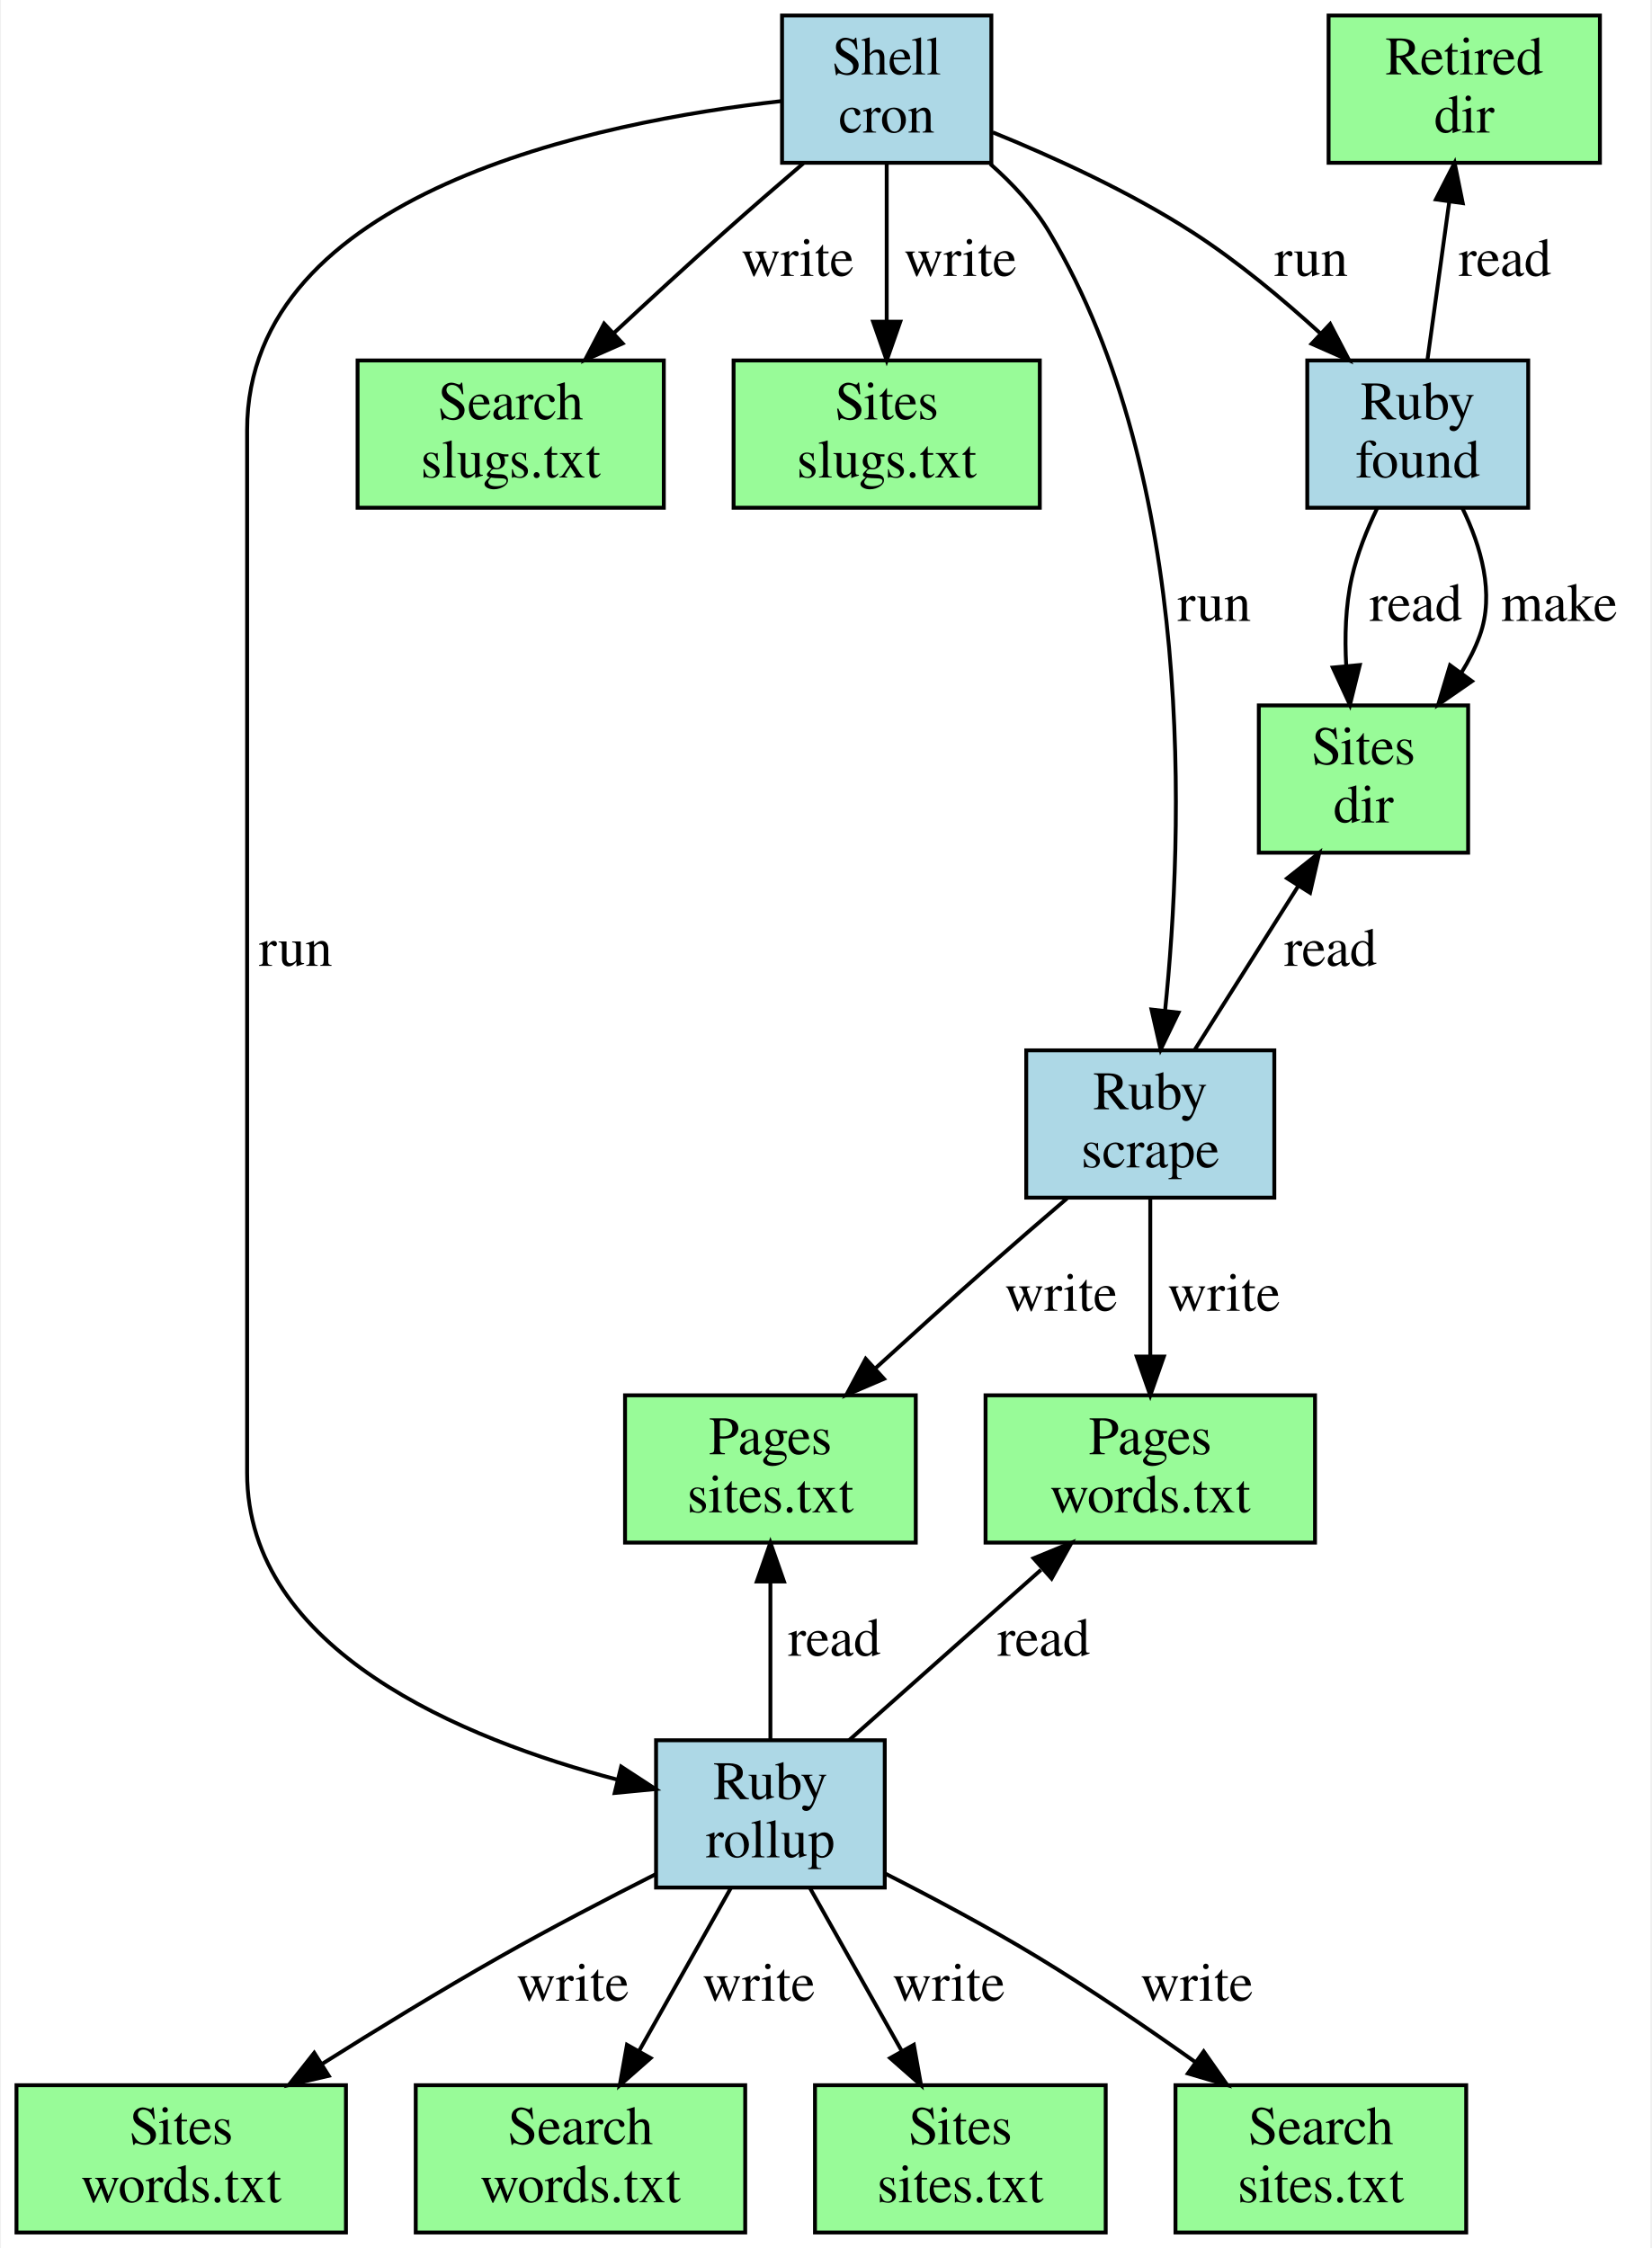
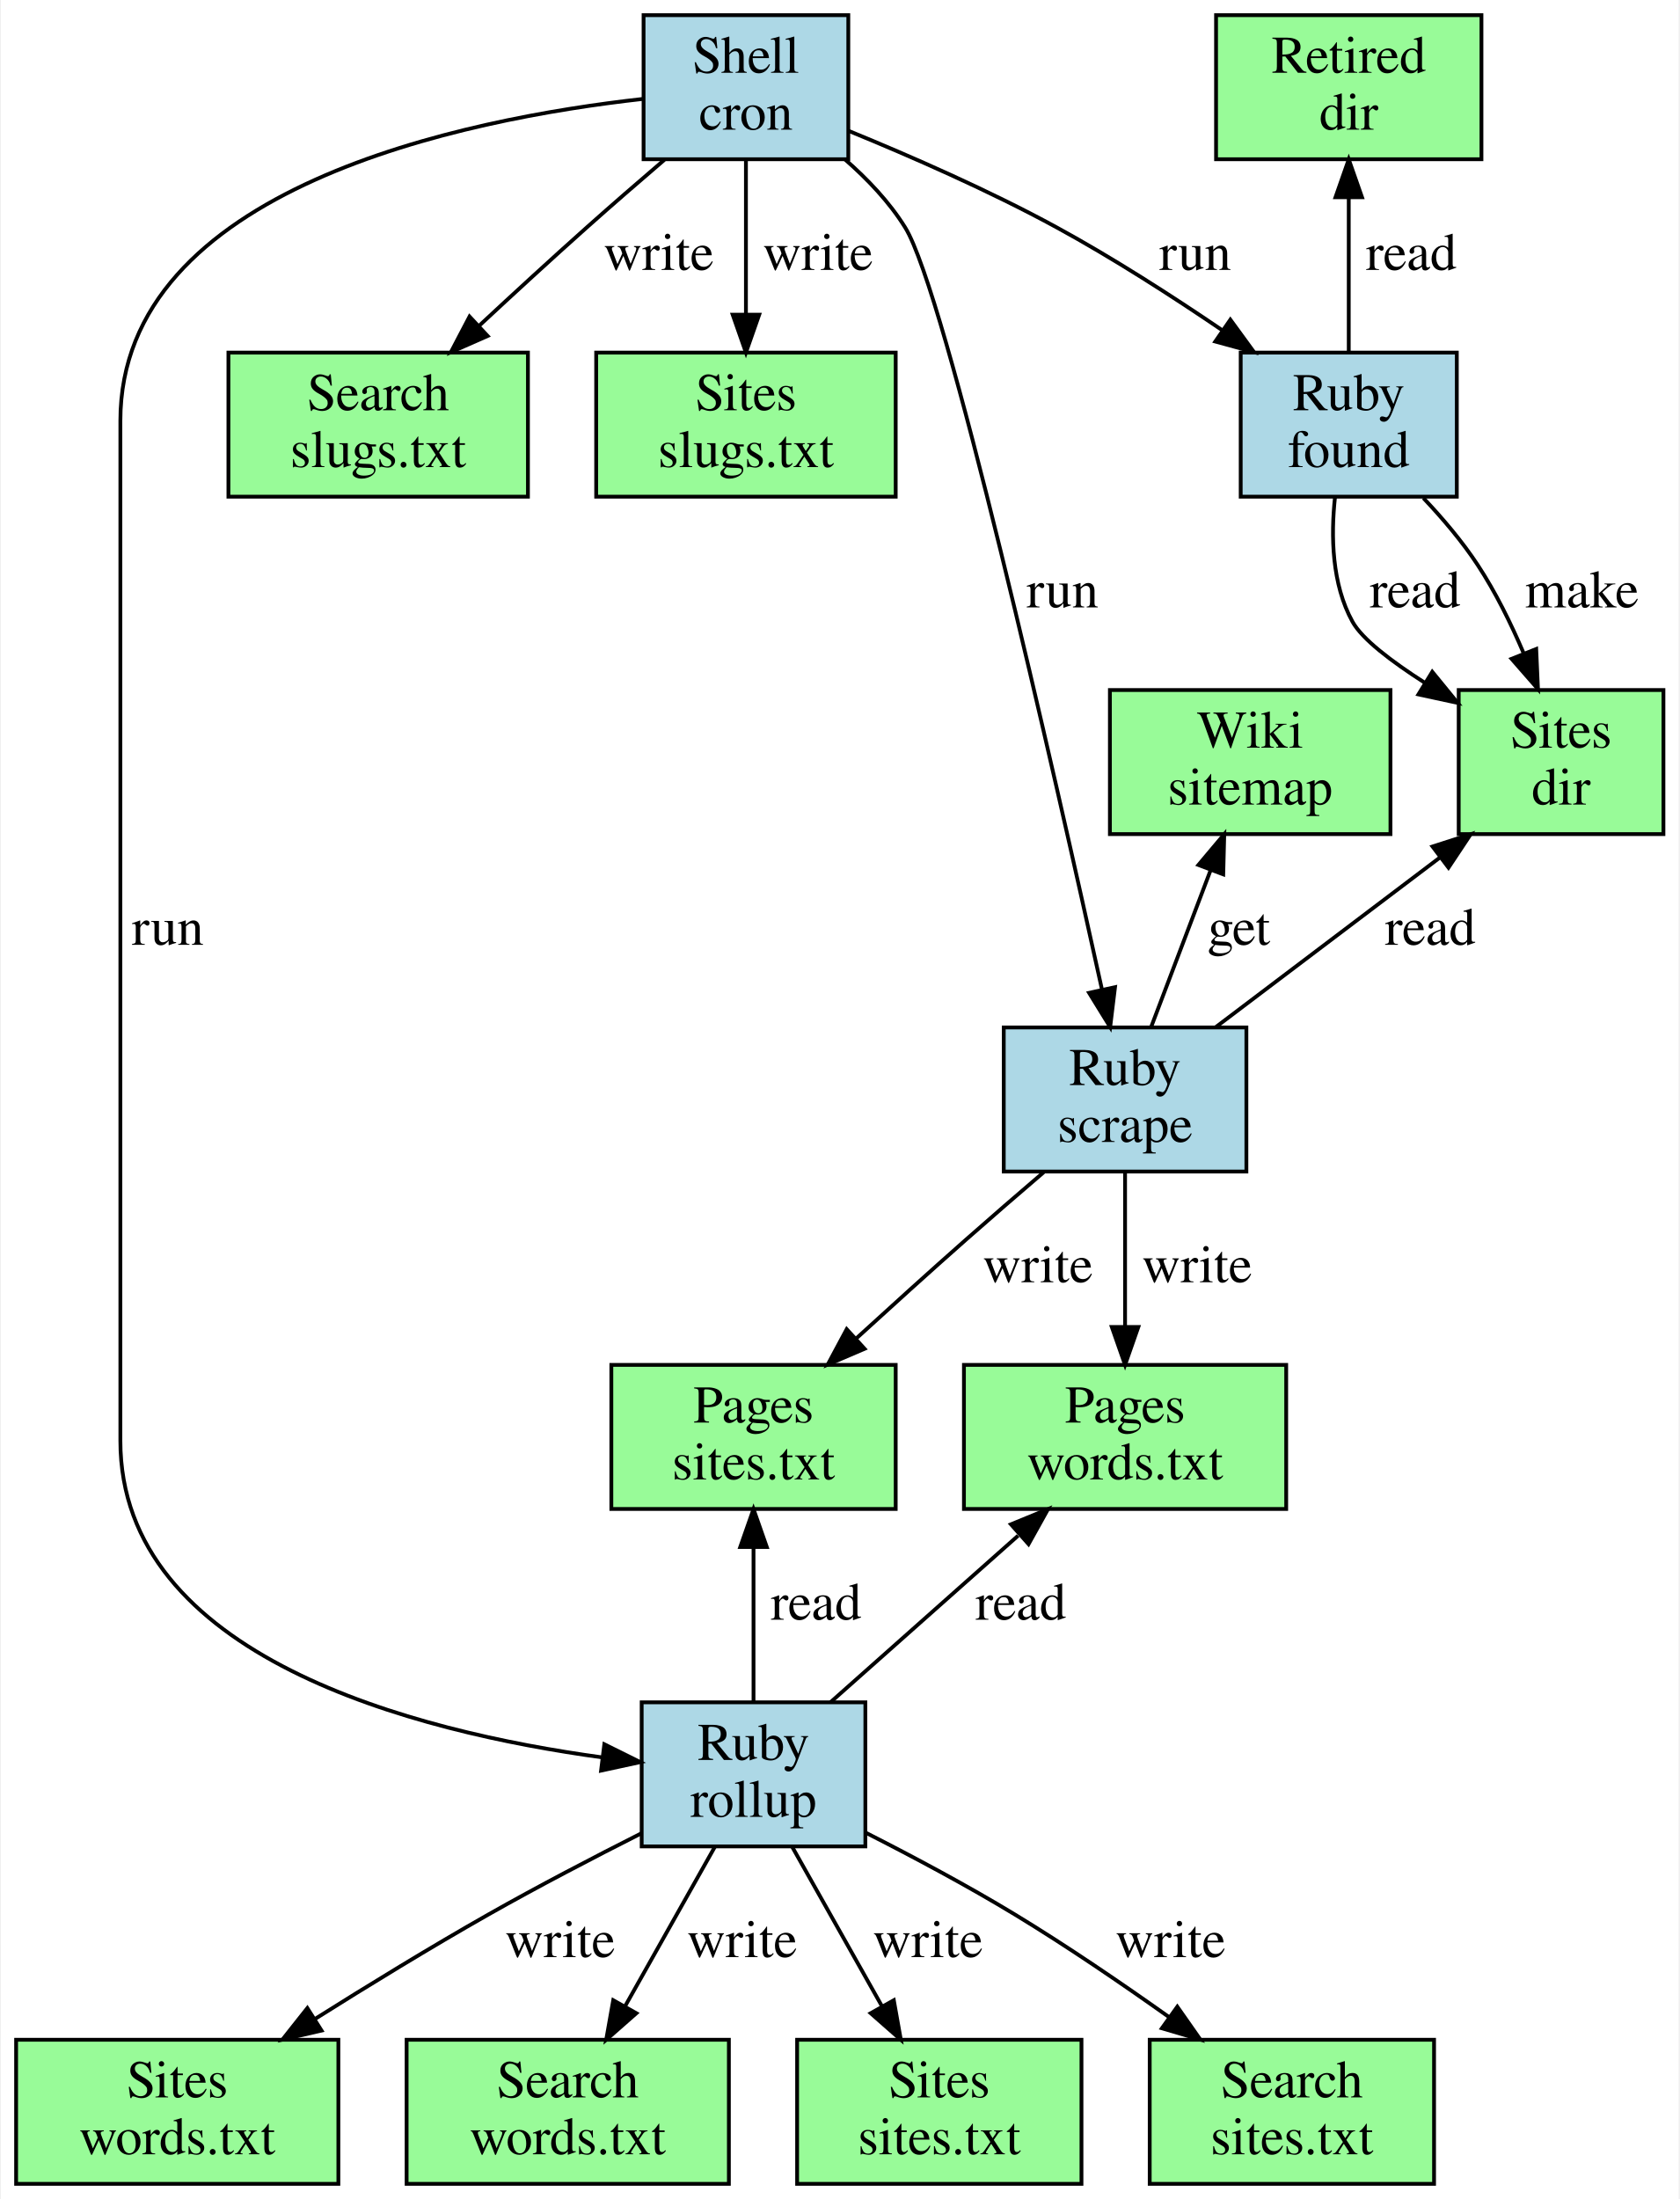
- <svg xmlns="http://www.w3.org/2000/svg" xmlns:xlink="http://www.w3.org/1999/xlink" width="426pt" height="580pt" viewBox="0.00 0.00 425.50 580.00">
+ <svg xmlns="http://www.w3.org/2000/svg" xmlns:xlink="http://www.w3.org/1999/xlink" width="443pt" height="580pt" viewBox="0.00 0.00 442.50 580.00">
  <g id="graph0" class="graph" transform="scale(1 1) rotate(0) translate(4 576)">
-     <polygon fill="white" stroke="transparent" points="-4,4 -4,-576 421.5,-576 421.5,4 -4,4" />
+     <polygon fill="white" stroke="transparent" points="-4,4 -4,-576 438.5,-576 438.5,4 -4,4" />
    <g id="node1" class="node">
-       <polygon fill="lightblue" stroke="black" points="251.5,-572 197.5,-572 197.5,-534 251.5,-534 251.5,-572" />
-       <text text-anchor="middle" x="224.5" y="-556.8" font-family="Times,serif" font-size="14.00">Shell</text>
-       <text text-anchor="middle" x="224.5" y="-541.8" font-family="Times,serif" font-size="14.00">cron</text>
+       <polygon fill="lightblue" stroke="black" points="219.5,-572 165.5,-572 165.5,-534 219.5,-534 219.5,-572" />
+       <text text-anchor="middle" x="192.5" y="-556.8" font-family="Times,serif" font-size="14.00">Shell</text>
+       <text text-anchor="middle" x="192.5" y="-541.8" font-family="Times,serif" font-size="14.00">cron</text>
    </g>
    <g id="node2" class="node">
      <polygon fill="lightblue" stroke="black" points="324.5,-305 260.5,-305 260.5,-267 324.5,-267 324.5,-305" />
      <text text-anchor="middle" x="292.5" y="-289.8" font-family="Times,serif" font-size="14.00">Ruby</text>
      <text text-anchor="middle" x="292.5" y="-274.8" font-family="Times,serif" font-size="14.00">scrape</text>
    </g>
    <g id="edge1" class="edge">
      <g id="a_edge1">
        <a xlink:href="https://github.com/WardCunningham/search/blob/master/cron.sh#L7" xlink:title="run">
-           <path fill="none" stroke="black" d="M251.2,-533.72C257.01,-528.6 262.58,-522.61 266.5,-516 304.31,-452.29 301.03,-360.94 296.32,-315.27" />
-           <polygon fill="black" stroke="black" points="299.78,-314.74 295.17,-305.2 292.82,-315.53 299.78,-314.74" />
+           <path fill="none" stroke="black" d="M218.58,-533.99C224.55,-528.79 230.35,-522.69 234.5,-516 245.16,-498.81 273.82,-372.19 286.42,-314.95" />
+           <polygon fill="black" stroke="black" points="289.85,-315.63 288.57,-305.11 283.01,-314.13 289.85,-315.63" />
        </a>
      </g>
      <g id="a_edge1-label">
        <a xlink:href="https://github.com/WardCunningham/search/blob/master/cron.sh#L7" xlink:title="run">
-           <text text-anchor="middle" x="309" y="-415.8" font-family="Times,serif" font-size="14.00">run</text>
+           <text text-anchor="middle" x="276" y="-415.8" font-family="Times,serif" font-size="14.00">run</text>
        </a>
      </g>
    </g>
    <g id="node3" class="node">
      <polygon fill="lightblue" stroke="black" points="224,-127 165,-127 165,-89 224,-89 224,-127" />
      <text text-anchor="middle" x="194.5" y="-111.8" font-family="Times,serif" font-size="14.00">Ruby</text>
      <text text-anchor="middle" x="194.5" y="-96.8" font-family="Times,serif" font-size="14.00">rollup</text>
    </g>
    <g id="edge2" class="edge">
      <g id="a_edge2">
        <a xlink:href="https://github.com/WardCunningham/search/blob/master/cron.sh#L18" xlink:title="run">
-           <path fill="none" stroke="black" d="M197.25,-549.9C150.39,-544.65 59.5,-526.53 59.5,-465 59.5,-465 59.5,-465 59.5,-196 59.5,-150.12 115.28,-127.27 155.13,-116.81" />
-           <polygon fill="black" stroke="black" points="156,-120.2 164.87,-114.41 154.33,-113.4 156,-120.2" />
+           <path fill="none" stroke="black" d="M165.25,-549.9C118.39,-544.65 27.5,-526.53 27.5,-465 27.5,-465 27.5,-465 27.5,-196 27.5,-138.93 105.17,-119.24 154.57,-112.48" />
+           <polygon fill="black" stroke="black" points="155.15,-115.94 164.64,-111.23 154.29,-108.99 155.15,-115.94" />
        </a>
      </g>
      <g id="a_edge2-label">
        <a xlink:href="https://github.com/WardCunningham/search/blob/master/cron.sh#L18" xlink:title="run">
-           <text text-anchor="middle" x="72" y="-326.8" font-family="Times,serif" font-size="14.00">run</text>
+           <text text-anchor="middle" x="40" y="-326.8" font-family="Times,serif" font-size="14.00">run</text>
        </a>
      </g>
    </g>
    <g id="node4" class="node">
-       <polygon fill="palegreen" stroke="black" points="167,-483 88,-483 88,-445 167,-445 167,-483" />
-       <text text-anchor="middle" x="127.5" y="-467.8" font-family="Times,serif" font-size="14.00">Search</text>
-       <text text-anchor="middle" x="127.5" y="-452.8" font-family="Times,serif" font-size="14.00">slugs.txt</text>
+       <polygon fill="palegreen" stroke="black" points="135,-483 56,-483 56,-445 135,-445 135,-483" />
+       <text text-anchor="middle" x="95.5" y="-467.8" font-family="Times,serif" font-size="14.00">Search</text>
+       <text text-anchor="middle" x="95.5" y="-452.8" font-family="Times,serif" font-size="14.00">slugs.txt</text>
    </g>
    <g id="edge3" class="edge">
      <g id="a_edge3">
        <a xlink:href="https://github.com/WardCunningham/search/blob/master/cron.sh#L21" xlink:title="write">
-           <path fill="none" stroke="black" d="M202.99,-533.85C196.37,-528.18 189.09,-521.88 182.5,-516 173.18,-507.69 163.12,-498.45 154.19,-490.14" />
-           <polygon fill="black" stroke="black" points="156.37,-487.39 146.68,-483.12 151.6,-492.51 156.37,-487.39" />
+           <path fill="none" stroke="black" d="M170.99,-533.85C164.37,-528.18 157.09,-521.88 150.5,-516 141.18,-507.69 131.12,-498.45 122.19,-490.14" />
+           <polygon fill="black" stroke="black" points="124.37,-487.39 114.68,-483.12 119.6,-492.51 124.37,-487.39" />
        </a>
      </g>
      <g id="a_edge3-label">
        <a xlink:href="https://github.com/WardCunningham/search/blob/master/cron.sh#L21" xlink:title="write">
-           <text text-anchor="middle" x="201.5" y="-504.8" font-family="Times,serif" font-size="14.00">write</text>
+           <text text-anchor="middle" x="169.5" y="-504.8" font-family="Times,serif" font-size="14.00">write</text>
        </a>
      </g>
    </g>
    <g id="node5" class="node">
-       <polygon fill="palegreen" stroke="black" points="264,-483 185,-483 185,-445 264,-445 264,-483" />
-       <text text-anchor="middle" x="224.5" y="-467.8" font-family="Times,serif" font-size="14.00">Sites</text>
-       <text text-anchor="middle" x="224.5" y="-452.8" font-family="Times,serif" font-size="14.00">slugs.txt</text>
+       <polygon fill="palegreen" stroke="black" points="232,-483 153,-483 153,-445 232,-445 232,-483" />
+       <text text-anchor="middle" x="192.5" y="-467.8" font-family="Times,serif" font-size="14.00">Sites</text>
+       <text text-anchor="middle" x="192.5" y="-452.8" font-family="Times,serif" font-size="14.00">slugs.txt</text>
    </g>
    <g id="edge4" class="edge">
      <g id="a_edge4">
        <a xlink:href="https://github.com/WardCunningham/search/blob/master/cron.sh#L21" xlink:title="write">
-           <path fill="none" stroke="black" d="M224.5,-533.97C224.5,-522.19 224.5,-506.56 224.5,-493.16" />
-           <polygon fill="black" stroke="black" points="228,-493 224.5,-483 221,-493 228,-493" />
+           <path fill="none" stroke="black" d="M192.5,-533.97C192.5,-522.19 192.5,-506.56 192.5,-493.16" />
+           <polygon fill="black" stroke="black" points="196,-493 192.5,-483 189,-493 196,-493" />
        </a>
      </g>
      <g id="a_edge4-label">
        <a xlink:href="https://github.com/WardCunningham/search/blob/master/cron.sh#L21" xlink:title="write">
-           <text text-anchor="middle" x="243.5" y="-504.8" font-family="Times,serif" font-size="14.00">write</text>
+           <text text-anchor="middle" x="211.5" y="-504.8" font-family="Times,serif" font-size="14.00">write</text>
        </a>
      </g>
    </g>
    <g id="node6" class="node">
-       <polygon fill="lightblue" stroke="black" points="390,-483 333,-483 333,-445 390,-445 390,-483" />
-       <text text-anchor="middle" x="361.5" y="-467.8" font-family="Times,serif" font-size="14.00">Ruby</text>
-       <text text-anchor="middle" x="361.5" y="-452.8" font-family="Times,serif" font-size="14.00">found</text>
+       <polygon fill="lightblue" stroke="black" points="380,-483 323,-483 323,-445 380,-445 380,-483" />
+       <text text-anchor="middle" x="351.5" y="-467.8" font-family="Times,serif" font-size="14.00">Ruby</text>
+       <text text-anchor="middle" x="351.5" y="-452.8" font-family="Times,serif" font-size="14.00">found</text>
    </g>
    <g id="edge5" class="edge">
      <g id="a_edge5">
        <a xlink:href="https://github.com/WardCunningham/search/blob/master/cron.sh#L39" xlink:title="run">
-           <path fill="none" stroke="black" d="M251.85,-541.86C267.55,-535.48 287.3,-526.48 303.5,-516 315.05,-508.53 326.65,-498.85 336.42,-489.94" />
-           <polygon fill="black" stroke="black" points="338.91,-492.41 343.81,-483.02 334.12,-487.3 338.91,-492.41" />
+           <path fill="none" stroke="black" d="M219.64,-541.46C235.89,-534.81 256.76,-525.68 274.5,-516 289.28,-507.94 304.89,-497.91 318.16,-488.88" />
+           <polygon fill="black" stroke="black" points="320.27,-491.69 326.51,-483.13 316.29,-485.92 320.27,-491.69" />
        </a>
      </g>
      <g id="a_edge5-label">
        <a xlink:href="https://github.com/WardCunningham/search/blob/master/cron.sh#L39" xlink:title="run">
-           <text text-anchor="middle" x="334" y="-504.8" font-family="Times,serif" font-size="14.00">run</text>
+           <text text-anchor="middle" x="311" y="-504.8" font-family="Times,serif" font-size="14.00">run</text>
        </a>
      </g>
    </g>
    <g id="node9" class="node">
      <polygon fill="palegreen" stroke="black" points="335,-216 250,-216 250,-178 335,-178 335,-216" />
      <text text-anchor="middle" x="292.5" y="-200.8" font-family="Times,serif" font-size="14.00">Pages</text>
      <text text-anchor="middle" x="292.5" y="-185.8" font-family="Times,serif" font-size="14.00">words.txt</text>
    </g>
-     <g id="edge16" class="edge">
-       <g id="a_edge16">
-         <a xlink:href="https://github.com/WardCunningham/search/blob/master/scrape.rb#L38" xlink:title="write">
+     <g id="edge17" class="edge">
+       <g id="a_edge17">
+         <a xlink:href="https://github.com/WardCunningham/search/blob/master/scrape.rb#L43" xlink:title="write">
          <path fill="none" stroke="black" d="M292.5,-266.97C292.5,-255.19 292.5,-239.56 292.5,-226.16" />
          <polygon fill="black" stroke="black" points="296,-226 292.5,-216 289,-226 296,-226" />
        </a>
      </g>
-       <g id="a_edge16-label">
-         <a xlink:href="https://github.com/WardCunningham/search/blob/master/scrape.rb#L38" xlink:title="write">
+       <g id="a_edge17-label">
+         <a xlink:href="https://github.com/WardCunningham/search/blob/master/scrape.rb#L43" xlink:title="write">
          <text text-anchor="middle" x="311.5" y="-237.8" font-family="Times,serif" font-size="14.00">write</text>
        </a>
      </g>
    </g>
    <g id="node10" class="node">
      <polygon fill="palegreen" stroke="black" points="232,-216 157,-216 157,-178 232,-178 232,-216" />
      <text text-anchor="middle" x="194.5" y="-200.8" font-family="Times,serif" font-size="14.00">Pages</text>
      <text text-anchor="middle" x="194.5" y="-185.8" font-family="Times,serif" font-size="14.00">sites.txt</text>
    </g>
-     <g id="edge17" class="edge">
-       <g id="a_edge17">
-         <a xlink:href="https://github.com/WardCunningham/search/blob/master/scrape.rb#L38" xlink:title="write">
+     <g id="edge18" class="edge">
+       <g id="a_edge18">
+         <a xlink:href="https://github.com/WardCunningham/search/blob/master/scrape.rb#L43" xlink:title="write">
          <path fill="none" stroke="black" d="M271.03,-266.81C264.41,-261.15 257.12,-254.85 250.5,-249 240.95,-240.57 230.61,-231.21 221.45,-222.84" />
          <polygon fill="black" stroke="black" points="223.8,-220.25 214.07,-216.08 219.08,-225.42 223.8,-220.25" />
        </a>
      </g>
-       <g id="a_edge17-label">
-         <a xlink:href="https://github.com/WardCunningham/search/blob/master/scrape.rb#L38" xlink:title="write">
+       <g id="a_edge18-label">
+         <a xlink:href="https://github.com/WardCunningham/search/blob/master/scrape.rb#L43" xlink:title="write">
          <text text-anchor="middle" x="269.5" y="-237.8" font-family="Times,serif" font-size="14.00">write</text>
        </a>
      </g>
    </g>
    <g id="node11" class="node">
      <polygon fill="palegreen" stroke="black" points="85,-38 0,-38 0,0 85,0 85,-38" />
      <text text-anchor="middle" x="42.5" y="-22.8" font-family="Times,serif" font-size="14.00">Sites</text>
      <text text-anchor="middle" x="42.5" y="-7.8" font-family="Times,serif" font-size="14.00">words.txt</text>
    </g>
    <g id="edge11" class="edge">
      <g id="a_edge11">
        <a xlink:href="https://github.com/WardCunningham/search/blob/master/rollup.rb#L5" xlink:title="write">
          <path fill="none" stroke="black" d="M164.93,-92.46C152.34,-86.1 137.58,-78.41 124.5,-71 109.28,-62.37 92.85,-52.31 78.71,-43.41" />
          <polygon fill="black" stroke="black" points="80.56,-40.43 70.24,-38.04 76.82,-46.35 80.56,-40.43" />
        </a>
      </g>
      <g id="a_edge11-label">
        <a xlink:href="https://github.com/WardCunningham/search/blob/master/rollup.rb#L5" xlink:title="write">
          <text text-anchor="middle" x="143.5" y="-59.8" font-family="Times,serif" font-size="14.00">write</text>
        </a>
      </g>
    </g>
    <g id="node12" class="node">
      <polygon fill="palegreen" stroke="black" points="188,-38 103,-38 103,0 188,0 188,-38" />
      <text text-anchor="middle" x="145.5" y="-22.8" font-family="Times,serif" font-size="14.00">Search</text>
      <text text-anchor="middle" x="145.5" y="-7.8" font-family="Times,serif" font-size="14.00">words.txt</text>
    </g>
    <g id="edge12" class="edge">
      <g id="a_edge12">
        <a xlink:href="https://github.com/WardCunningham/search/blob/master/rollup.rb#L5" xlink:title="write">
          <path fill="none" stroke="black" d="M184.35,-88.97C177.51,-76.84 168.38,-60.63 160.69,-46.97" />
          <polygon fill="black" stroke="black" points="163.6,-45 155.64,-38 157.5,-48.43 163.6,-45" />
        </a>
      </g>
      <g id="a_edge12-label">
        <a xlink:href="https://github.com/WardCunningham/search/blob/master/rollup.rb#L5" xlink:title="write">
          <text text-anchor="middle" x="191.5" y="-59.8" font-family="Times,serif" font-size="14.00">write</text>
        </a>
      </g>
    </g>
    <g id="node13" class="node">
      <polygon fill="palegreen" stroke="black" points="281,-38 206,-38 206,0 281,0 281,-38" />
      <text text-anchor="middle" x="243.5" y="-22.8" font-family="Times,serif" font-size="14.00">Sites</text>
      <text text-anchor="middle" x="243.5" y="-7.8" font-family="Times,serif" font-size="14.00">sites.txt</text>
    </g>
    <g id="edge13" class="edge">
      <g id="a_edge13">
        <a xlink:href="https://github.com/WardCunningham/search/blob/master/rollup.rb#L6" xlink:title="write">
          <path fill="none" stroke="black" d="M204.65,-88.97C211.49,-76.84 220.62,-60.63 228.31,-46.97" />
          <polygon fill="black" stroke="black" points="231.5,-48.43 233.36,-38 225.4,-45 231.5,-48.43" />
        </a>
      </g>
      <g id="a_edge13-label">
        <a xlink:href="https://github.com/WardCunningham/search/blob/master/rollup.rb#L6" xlink:title="write">
          <text text-anchor="middle" x="240.5" y="-59.8" font-family="Times,serif" font-size="14.00">write</text>
        </a>
      </g>
    </g>
    <g id="node14" class="node">
      <polygon fill="palegreen" stroke="black" points="374,-38 299,-38 299,0 374,0 374,-38" />
      <text text-anchor="middle" x="336.5" y="-22.8" font-family="Times,serif" font-size="14.00">Search</text>
      <text text-anchor="middle" x="336.5" y="-7.8" font-family="Times,serif" font-size="14.00">sites.txt</text>
    </g>
    <g id="edge14" class="edge">
      <g id="a_edge14">
        <a xlink:href="https://github.com/WardCunningham/search/blob/master/rollup.rb#L6" xlink:title="write">
          <path fill="none" stroke="black" d="M224.17,-92.58C236.53,-86.3 250.91,-78.64 263.5,-71 277.14,-62.72 291.64,-52.83 304.1,-43.98" />
          <polygon fill="black" stroke="black" points="306.28,-46.72 312.36,-38.04 302.2,-41.03 306.28,-46.72" />
        </a>
      </g>
      <g id="a_edge14-label">
        <a xlink:href="https://github.com/WardCunningham/search/blob/master/rollup.rb#L6" xlink:title="write">
          <text text-anchor="middle" x="304.5" y="-59.8" font-family="Times,serif" font-size="14.00">write</text>
        </a>
      </g>
    </g>
    <g id="node7" class="node">
-       <polygon fill="palegreen" stroke="black" points="374.5,-394 320.5,-394 320.5,-356 374.5,-356 374.5,-394" />
-       <text text-anchor="middle" x="347.5" y="-378.8" font-family="Times,serif" font-size="14.00">Sites</text>
-       <text text-anchor="middle" x="347.5" y="-363.8" font-family="Times,serif" font-size="14.00">dir</text>
+       <polygon fill="palegreen" stroke="black" points="434.5,-394 380.5,-394 380.5,-356 434.5,-356 434.5,-394" />
+       <text text-anchor="middle" x="407.5" y="-378.8" font-family="Times,serif" font-size="14.00">Sites</text>
+       <text text-anchor="middle" x="407.5" y="-363.8" font-family="Times,serif" font-size="14.00">dir</text>
    </g>
    <g id="edge8" class="edge">
      <g id="a_edge8">
        <a xlink:href="https://github.com/WardCunningham/search/blob/master/found.rb#L16" xlink:title="make">
-           <path fill="none" stroke="black" d="M373,-444.93C377.79,-435.12 381.42,-422.82 377.5,-412 376.3,-408.69 374.65,-405.46 372.73,-402.4" />
-           <polygon fill="black" stroke="black" points="375.49,-400.24 366.78,-394.21 369.83,-404.36 375.49,-400.24" />
+           <path fill="none" stroke="black" d="M371.19,-444.63C376.27,-439.27 381.44,-433.18 385.5,-427 390.2,-419.86 394.28,-411.56 397.61,-403.75" />
+           <polygon fill="black" stroke="black" points="400.94,-404.83 401.41,-394.25 394.44,-402.23 400.94,-404.83" />
        </a>
      </g>
      <g id="a_edge8-label">
        <a xlink:href="https://github.com/WardCunningham/search/blob/master/found.rb#L16" xlink:title="make">
-           <text text-anchor="middle" x="398" y="-415.8" font-family="Times,serif" font-size="14.00">make</text>
+           <text text-anchor="middle" x="413" y="-415.8" font-family="Times,serif" font-size="14.00">make</text>
        </a>
      </g>
    </g>
    <g id="edge15" class="edge">
      <g id="a_edge15">
-         <a xlink:href="https://github.com/WardCunningham/search/blob/master/scrape.rb#L12" xlink:title="read">
-           <path fill="none" stroke="black" d="M330.68,-347.4C321.99,-333.65 311.62,-317.25 303.88,-305" />
-           <polygon fill="black" stroke="black" points="327.8,-349.39 336.1,-355.97 333.72,-345.65 327.8,-349.39" />
+         <a xlink:href="https://github.com/WardCunningham/search/blob/master/scrape.rb#L13" xlink:title="read">
+           <path fill="none" stroke="black" d="M375.67,-349.92C356.88,-335.7 333.48,-318 316.3,-305" />
+           <polygon fill="black" stroke="black" points="373.59,-352.73 383.67,-355.97 377.81,-347.15 373.59,-352.73" />
        </a>
      </g>
      <g id="a_edge15-label">
-         <a xlink:href="https://github.com/WardCunningham/search/blob/master/scrape.rb#L12" xlink:title="read">
-           <text text-anchor="middle" x="339" y="-326.8" font-family="Times,serif" font-size="14.00">read</text>
+         <a xlink:href="https://github.com/WardCunningham/search/blob/master/scrape.rb#L13" xlink:title="read">
+           <text text-anchor="middle" x="373" y="-326.8" font-family="Times,serif" font-size="14.00">read</text>
        </a>
      </g>
    </g>
    <g id="edge6" class="edge">
      <g id="a_edge6">
        <a xlink:href="https://github.com/WardCunningham/search/blob/master/found.rb#L6" xlink:title="read">
-           <path fill="none" stroke="black" d="M343.05,-404.21C342.63,-411.69 342.86,-419.71 344.5,-427 345.86,-433.07 348.37,-439.32 351.04,-444.88" />
-           <polygon fill="black" stroke="black" points="346.55,-404.42 344.01,-394.14 339.58,-403.76 346.55,-404.42" />
+           <path fill="none" stroke="black" d="M371.52,-395.94C362.68,-401.6 355.01,-407.46 352.5,-412 347.01,-421.92 346.76,-434.67 347.88,-444.94" />
+           <polygon fill="black" stroke="black" points="373.53,-398.81 380.23,-390.61 369.87,-392.84 373.53,-398.81" />
        </a>
      </g>
      <g id="a_edge6-label">
        <a xlink:href="https://github.com/WardCunningham/search/blob/master/found.rb#L6" xlink:title="read">
-           <text text-anchor="middle" x="361" y="-415.8" font-family="Times,serif" font-size="14.00">read</text>
+           <text text-anchor="middle" x="369" y="-415.8" font-family="Times,serif" font-size="14.00">read</text>
        </a>
      </g>
    </g>
    <g id="node8" class="node">
-       <polygon fill="palegreen" stroke="black" points="408.5,-572 338.5,-572 338.5,-534 408.5,-534 408.5,-572" />
-       <text text-anchor="middle" x="373.5" y="-556.8" font-family="Times,serif" font-size="14.00">Retired</text>
-       <text text-anchor="middle" x="373.5" y="-541.8" font-family="Times,serif" font-size="14.00">dir</text>
+       <polygon fill="palegreen" stroke="black" points="386.5,-572 316.5,-572 316.5,-534 386.5,-534 386.5,-572" />
+       <text text-anchor="middle" x="351.5" y="-556.8" font-family="Times,serif" font-size="14.00">Retired</text>
+       <text text-anchor="middle" x="351.5" y="-541.8" font-family="Times,serif" font-size="14.00">dir</text>
    </g>
    <g id="edge7" class="edge">
      <g id="a_edge7">
        <a xlink:href="https://github.com/WardCunningham/search/blob/master/found.rb#L6" xlink:title="read">
-           <path fill="none" stroke="black" d="M369.61,-523.82C367.76,-510.41 365.61,-494.78 363.98,-483" />
-           <polygon fill="black" stroke="black" points="366.18,-524.55 371.01,-533.97 373.11,-523.59 366.18,-524.55" />
+           <path fill="none" stroke="black" d="M351.5,-523.82C351.5,-510.41 351.5,-494.78 351.5,-483" />
+           <polygon fill="black" stroke="black" points="348,-523.97 351.5,-533.97 355,-523.97 348,-523.97" />
        </a>
      </g>
      <g id="a_edge7-label">
        <a xlink:href="https://github.com/WardCunningham/search/blob/master/found.rb#L6" xlink:title="read">
-           <text text-anchor="middle" x="384" y="-504.8" font-family="Times,serif" font-size="14.00">read</text>
+           <text text-anchor="middle" x="368" y="-504.8" font-family="Times,serif" font-size="14.00">read</text>
        </a>
      </g>
    </g>
    <g id="edge9" class="edge">
      <g id="a_edge9">
        <a xlink:href="https://github.com/WardCunningham/search/blob/master/rollup.rb#L3" xlink:title="read">
          <path fill="none" stroke="black" d="M264.29,-170.96C248.47,-156.91 229.1,-139.71 214.78,-127" />
          <polygon fill="black" stroke="black" points="262.39,-173.95 272.19,-177.97 267.04,-168.72 262.39,-173.95" />
        </a>
      </g>
      <g id="a_edge9-label">
        <a xlink:href="https://github.com/WardCunningham/search/blob/master/rollup.rb#L3" xlink:title="read">
          <text text-anchor="middle" x="265" y="-148.8" font-family="Times,serif" font-size="14.00">read</text>
        </a>
      </g>
    </g>
    <g id="edge10" class="edge">
      <g id="a_edge10">
        <a xlink:href="https://github.com/WardCunningham/search/blob/master/rollup.rb#L4" xlink:title="read">
          <path fill="none" stroke="black" d="M194.5,-167.82C194.5,-154.41 194.5,-138.78 194.5,-127" />
          <polygon fill="black" stroke="black" points="191,-167.97 194.5,-177.97 198,-167.97 191,-167.97" />
        </a>
      </g>
      <g id="a_edge10-label">
        <a xlink:href="https://github.com/WardCunningham/search/blob/master/rollup.rb#L4" xlink:title="read">
          <text text-anchor="middle" x="211" y="-148.8" font-family="Times,serif" font-size="14.00">read</text>
        </a>
      </g>
    </g>
+     <g id="node15" class="node">
+       <polygon fill="palegreen" stroke="black" points="362.5,-394 288.5,-394 288.5,-356 362.5,-356 362.5,-394" />
+       <text text-anchor="middle" x="325.5" y="-378.8" font-family="Times,serif" font-size="14.00">Wiki</text>
+       <text text-anchor="middle" x="325.5" y="-363.8" font-family="Times,serif" font-size="14.00">sitemap</text>
+     </g>
+     <g id="edge16" class="edge">
+       <g id="a_edge16">
+         <a xlink:href="https://github.com/WardCunningham/search/blob/master/scrape.rb#L21" xlink:title="get">
+           <path fill="none" stroke="black" d="M315.11,-346.61C309.96,-333.03 303.88,-317.01 299.33,-305" />
+           <polygon fill="black" stroke="black" points="311.84,-347.86 318.66,-355.97 318.39,-345.38 311.84,-347.86" />
+         </a>
+       </g>
+       <g id="a_edge16-label">
+         <a xlink:href="https://github.com/WardCunningham/search/blob/master/scrape.rb#L21" xlink:title="get">
+           <text text-anchor="middle" x="322.5" y="-326.8" font-family="Times,serif" font-size="14.00">get</text>
+         </a>
+       </g>
+     </g>
  </g>
</svg>
